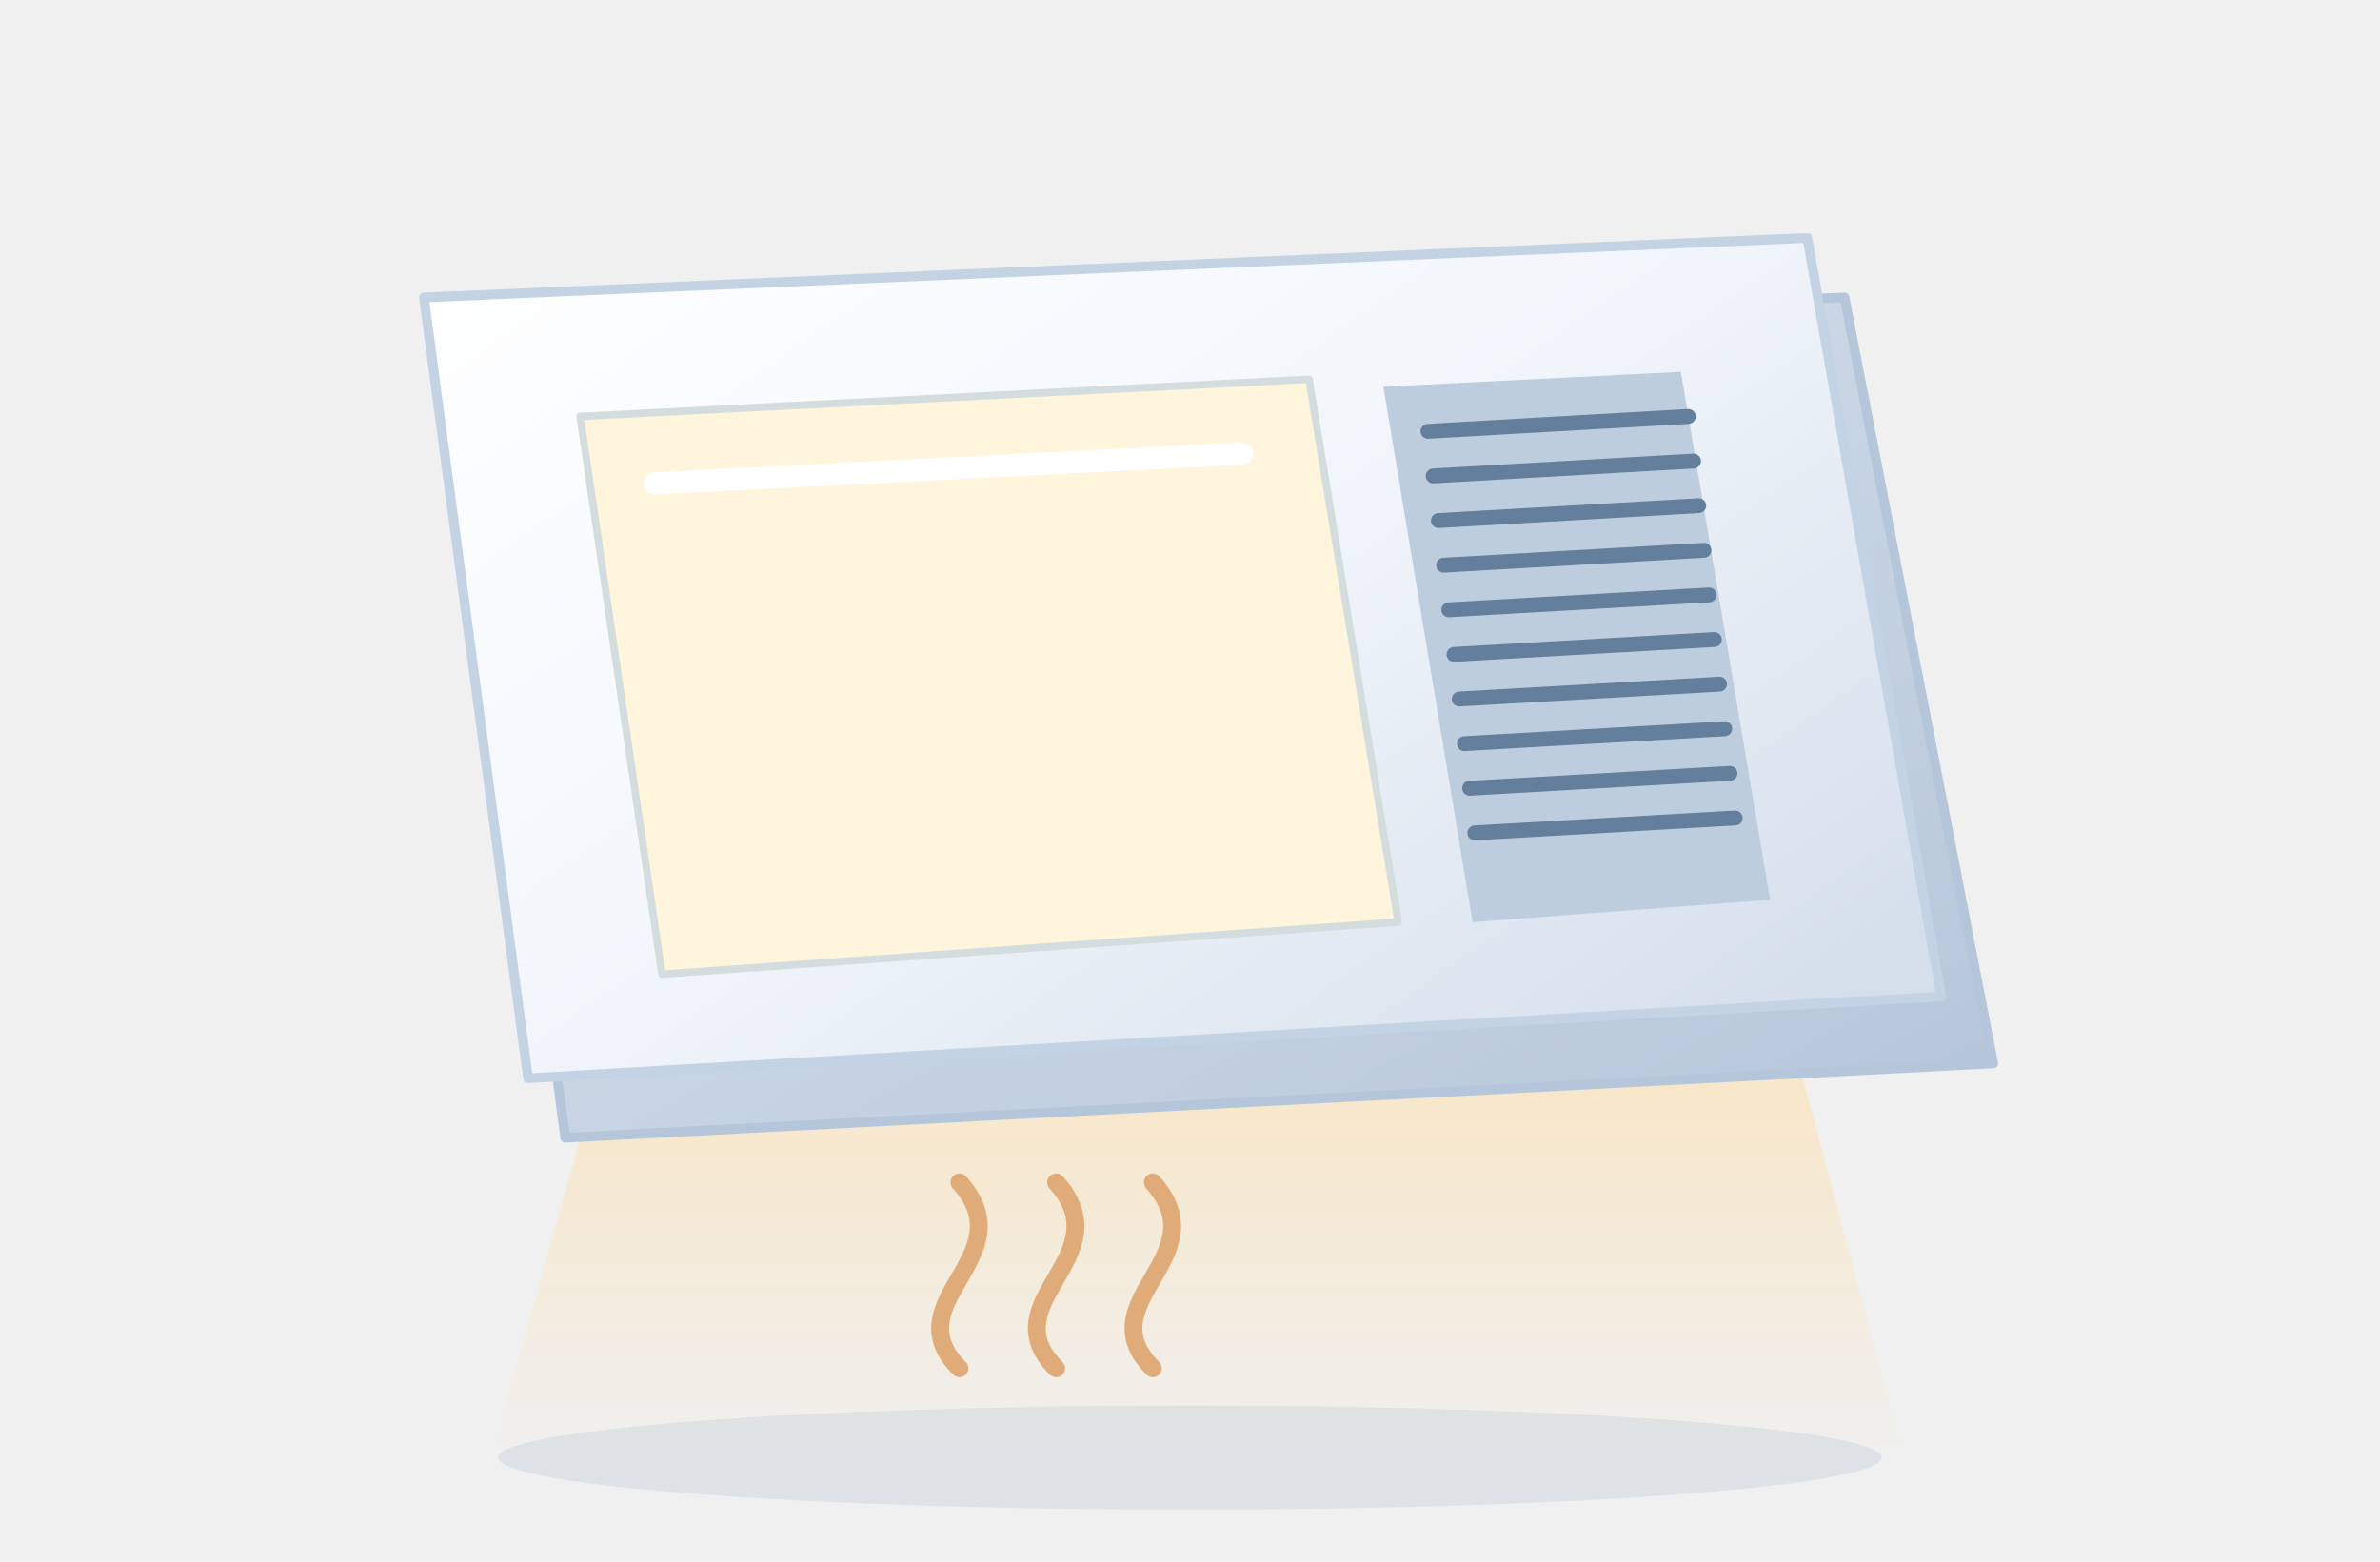
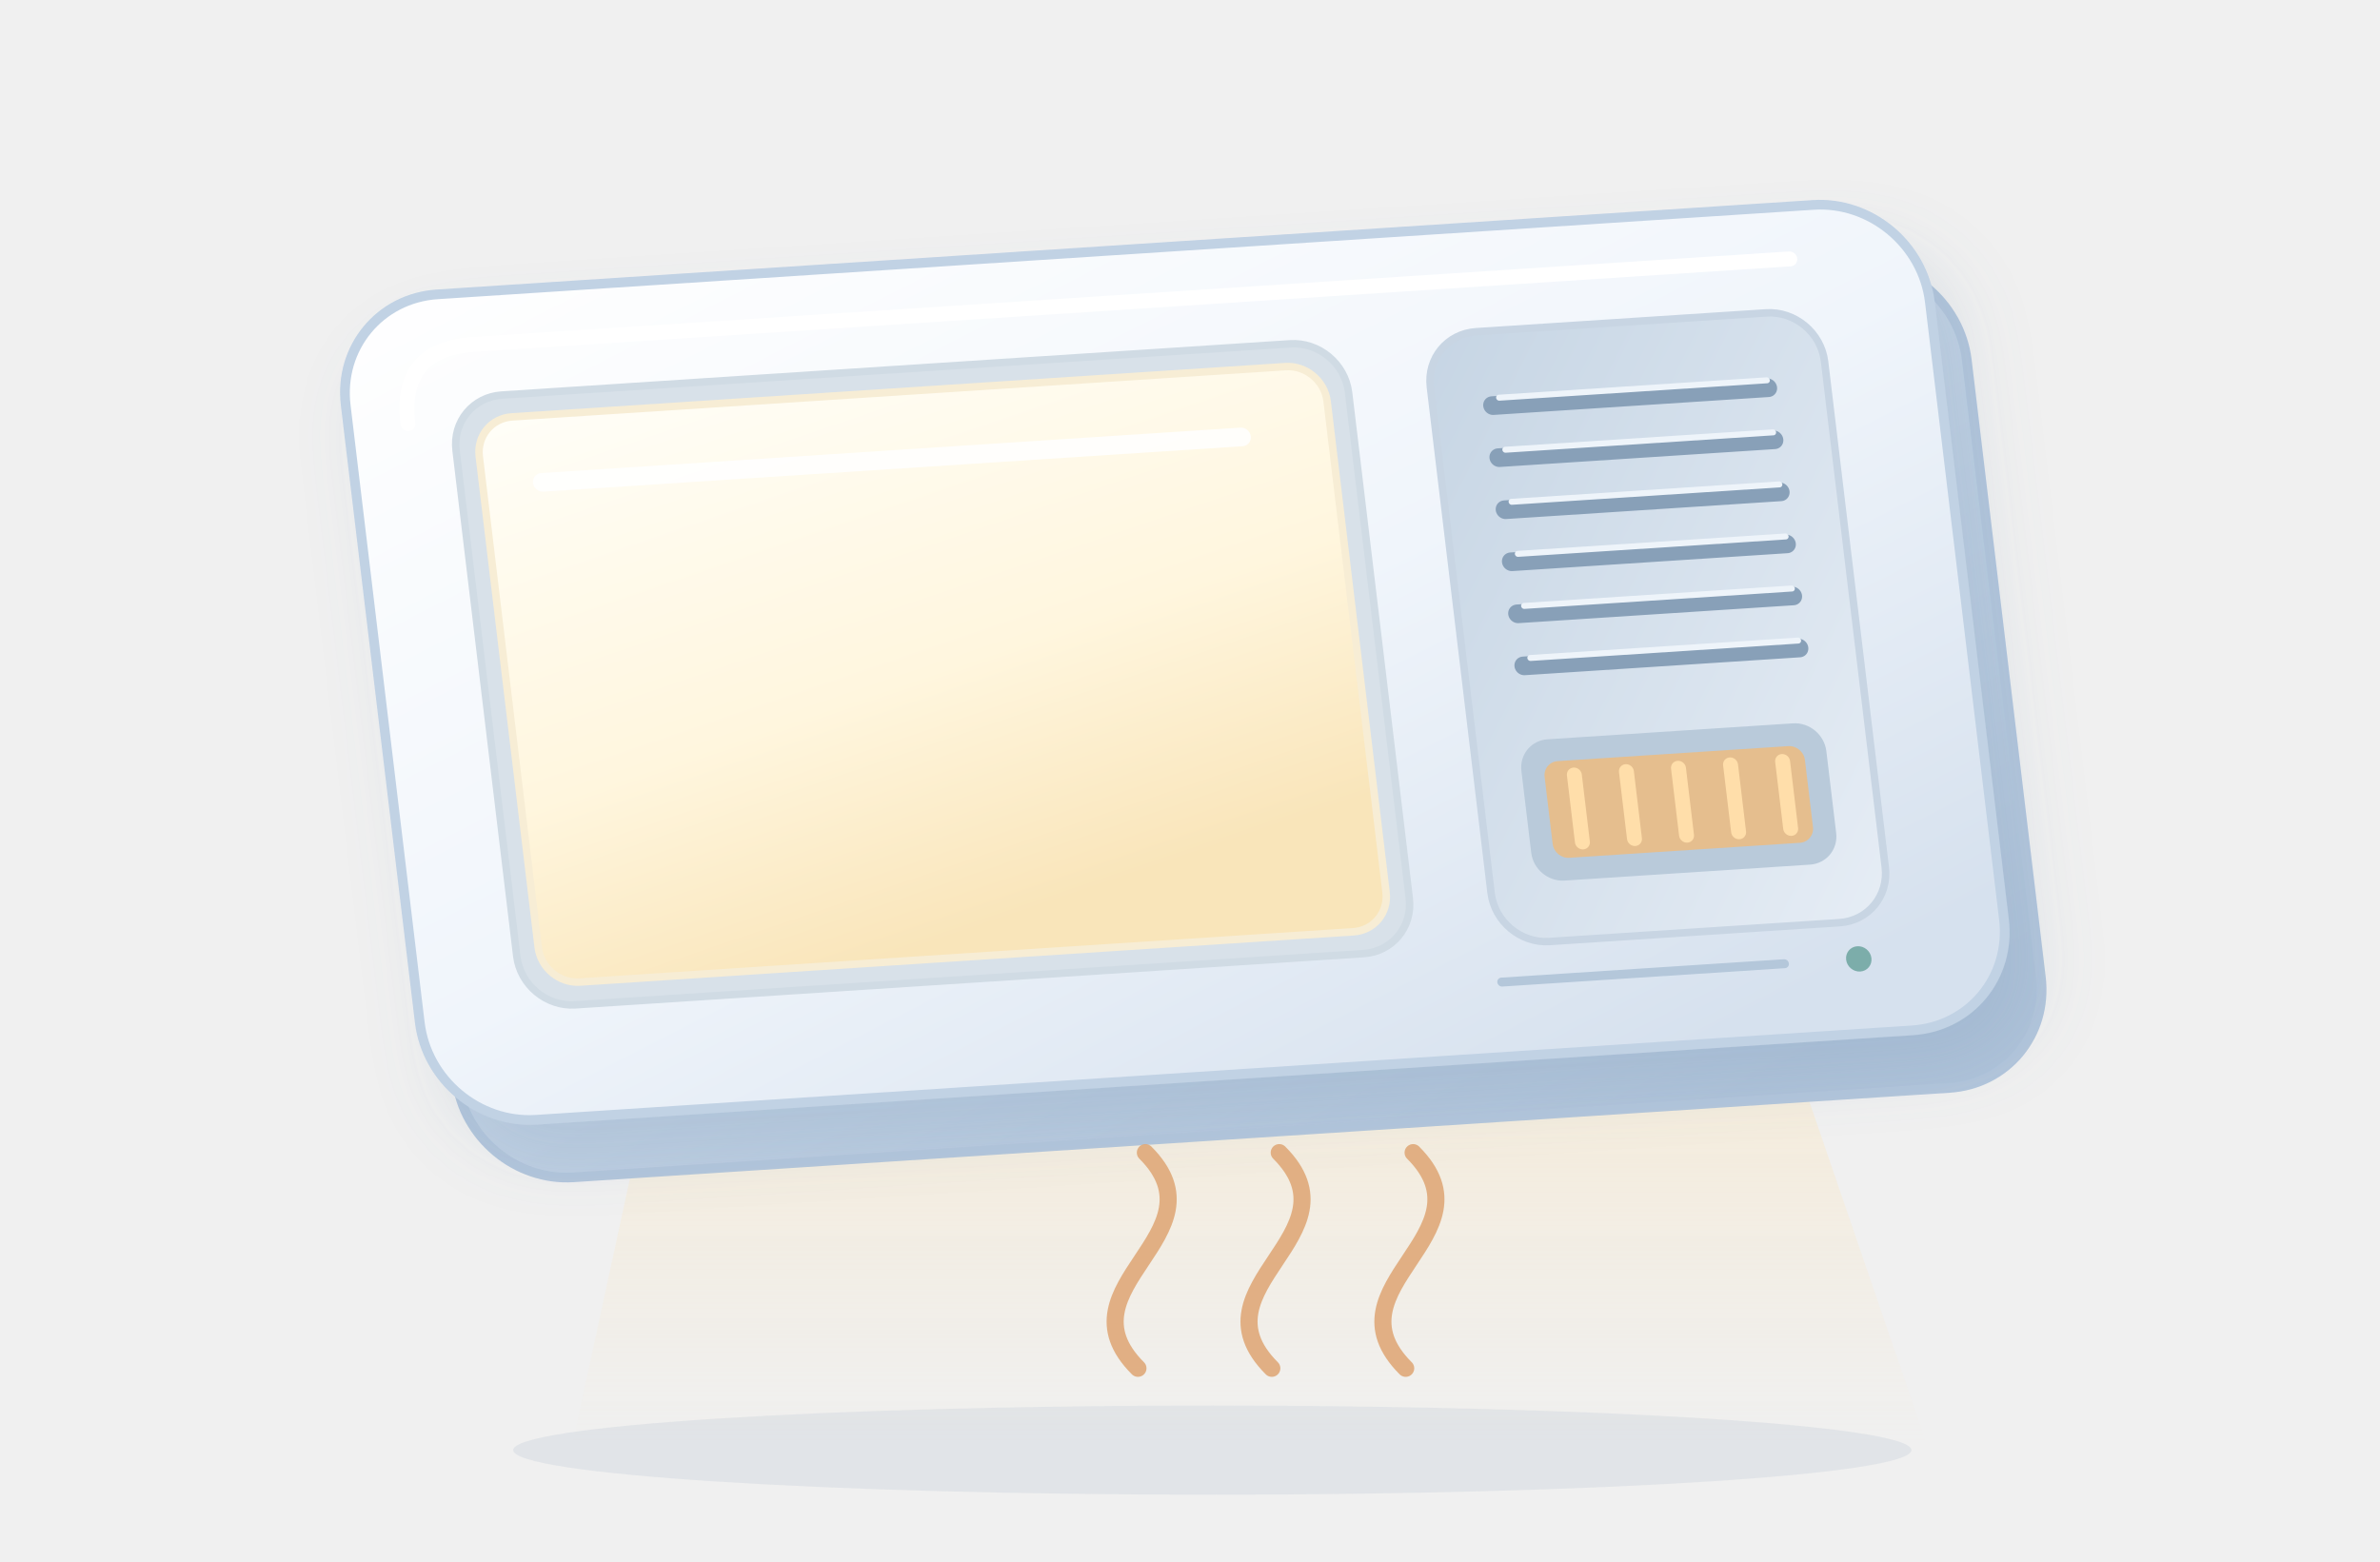
<svg xmlns="http://www.w3.org/2000/svg" viewBox="0 0 320 210" aria-hidden="true" focusable="false">
  <defs>
-     <linearGradient id="card" x1="0" y1="0" x2="0.9" y2="1">
-       <stop stop-color="#F0F5FB" />
-       <stop offset="1" stop-color="#E3EBF7" />
+     <linearGradient id="bath-enamel" x2=".8" y2="1">
+       <stop stop-color="#FFFFFF" />
+       <stop offset=".55" stop-color="#F0F5FB" />
+       <stop offset="1" stop-color="#D6E1EE" />
    </linearGradient>
-     <linearGradient id="enamel" x1="0" y1="0" x2="1" y2="0.8">
-       <stop stop-color="#FFFFFF" />
-       <stop offset="0.48" stop-color="#F3F7FC" />
-       <stop offset="1" stop-color="#D5DFEC" />
+     <linearGradient id="bath-side" x2=".8" y2="1">
+       <stop stop-color="#D6E2EF" />
+       <stop offset="1" stop-color="#AEC2D9" />
    </linearGradient>
-     <linearGradient id="side" x1="0" y1="0" x2="1" y2="1">
-       <stop stop-color="#DCE5EF" />
-       <stop offset="1" stop-color="#B5C5D8" />
+     <linearGradient id="bath-light" x2=".4" y2="1">
+       <stop stop-color="#FFFEF8" />
+       <stop offset=".6" stop-color="#FFF6DE" />
+       <stop offset="1" stop-color="#F9E5BA" />
    </linearGradient>
-     <linearGradient id="metal" x1="0" y1="0" x2="1" y2="0">
-       <stop stop-color="#A9BACD" />
-       <stop offset=".3" stop-color="#F5F9FE" />
-       <stop offset=".6" stop-color="#CCD8E5" />
-       <stop offset="1" stop-color="#A9B9CC" />
+     <linearGradient id="bath-vent" x2="1" y2="1">
+       <stop stop-color="#C6D5E4" />
+       <stop offset="1" stop-color="#E6EDF5" />
    </linearGradient>
-     <linearGradient id="dark" x1="0" y1="0" x2="1" y2="1">
-       <stop stop-color="#425974" />
-       <stop offset=".5" stop-color="#1D304B" />
-       <stop offset="1" stop-color="#14243E" />
+     <linearGradient id="bath-heat" x2="0" y2="1">
+       <stop stop-color="#FFE1A8" stop-opacity=".42" />
+       <stop offset="1" stop-color="#FFE1A8" stop-opacity="0" />
    </linearGradient>
-     <linearGradient id="blue" x1="0" y1="1" x2="1" y2="0">
-       <stop stop-color="#2267C8" />
-       <stop offset="1" stop-color="#75B9FA" />
-     </linearGradient>
-     <linearGradient id="warm" x1="0" y1="1" x2="1" y2="0">
-       <stop stop-color="#DC8A44" />
-       <stop offset="1" stop-color="#F7D6A1" />
-     </linearGradient>
-     <linearGradient id="beam" x1="0" y1="0" x2="0" y2="1">
-       <stop stop-color="#FFDFAA" stop-opacity=".75" />
-       <stop offset="1" stop-color="#FFDC99" stop-opacity="0" />
-     </linearGradient>
-     <linearGradient id="coolbeam" x1="0" y1="0" x2="0" y2="1">
-       <stop stop-color="#9CC9FF" stop-opacity=".65" />
-       <stop offset="1" stop-color="#A7D5FF" stop-opacity="0" />
-     </linearGradient>
-     <linearGradient id="mirror" x1="0" y1="1" x2="1" y2="0">
-       <stop stop-color="#BACEDF" />
-       <stop offset=".5" stop-color="#E5F0F7" />
-       <stop offset=".65" stop-color="#F5FAFE" />
-       <stop offset="1" stop-color="#BDCDDF" />
-     </linearGradient>
-     <linearGradient id="temperature">
-       <stop stop-color="#F0C080" />
-       <stop offset=".45" stop-color="#F6EFE3" />
-       <stop offset="1" stop-color="#9FC8F7" />
-     </linearGradient>
-     <radialGradient id="glass">
-       <stop stop-color="#477EAE" />
-       <stop offset=".5" stop-color="#294667" />
-       <stop offset="1" stop-color="#14253E" />
-     </radialGradient>
-     <radialGradient id="halo">
-       <stop stop-color="#FFFFFF" stop-opacity=".75" />
-       <stop offset="1" stop-color="#FFFFFF" stop-opacity="0" />
-     </radialGradient>
-     <filter id="lift" x="-30%" y="-30%" width="170%" height="180%">
-       <feDropShadow dx="5" dy="8" stdDeviation="7" flood-color="#8098B6" flood-opacity=".2" />
-       <feDropShadow dx="-3" dy="-3" stdDeviation="4" flood-color="#FFFFFF" flood-opacity=".9" />
-     </filter>
-     <filter id="soft" x="-40%" y="-50%" width="180%" height="200%">
-       <feDropShadow dx="3" dy="5" stdDeviation="4" flood-color="#6E87A6" flood-opacity=".23" />
-     </filter>
-     <filter id="glow" x="-80%" y="-80%" width="260%" height="260%">
-       <feGaussianBlur stdDeviation="5" />
+     <filter id="bath-soft" x="-20%" y="-25%" width="145%" height="170%">
+       <feDropShadow dx="3" dy="5" stdDeviation="4" flood-color="#7894B4" flood-opacity=".17" />
    </filter>
  </defs>
-   <g>
-     <ellipse cx="160" cy="196" rx="93" ry="7" fill="#7F96B2" opacity=".16" />
-     <path d="M87 121 L66 196 H256 L236 121 Z" fill="url(#beam)" stroke="none" stroke-width="2" stroke-linecap="round" stroke-linejoin="round" />
-     <path d="M62 48 L248 40 L268 143 L76 153 Z" fill="url(#side)" stroke="#B5C6DB" stroke-width="1.3" stroke-linecap="round" stroke-linejoin="round" />
-     <path d="M57 40 L243 32 L261 134 L71 145 Z" fill="url(#enamel)" stroke="#C3D3E4" stroke-width="1.3" stroke-linecap="round" stroke-linejoin="round" />
-     <path d="M78 56 L176 51 L188 124 L89 131 Z" fill="#FFF4DC" stroke="#D4DDDE" stroke-width="1" stroke-linecap="round" stroke-linejoin="round" />
-     <path d="M186 52 L226 50 L238 121 L198 124 Z" fill="#BDCDDE" stroke="none" stroke-width="2" stroke-linecap="round" stroke-linejoin="round" />
-     <line x1="192" y1="58" x2="227" y2="56" stroke="#637F9C" stroke-width="2" stroke-linecap="round" />
-     <line x1="192.7" y1="64" x2="227.7" y2="62" stroke="#637F9C" stroke-width="2" stroke-linecap="round" />
-     <line x1="193.4" y1="70" x2="228.4" y2="68" stroke="#637F9C" stroke-width="2" stroke-linecap="round" />
-     <line x1="194.1" y1="76" x2="229.1" y2="74" stroke="#637F9C" stroke-width="2" stroke-linecap="round" />
-     <line x1="194.8" y1="82" x2="229.8" y2="80" stroke="#637F9C" stroke-width="2" stroke-linecap="round" />
-     <line x1="195.5" y1="88" x2="230.5" y2="86" stroke="#637F9C" stroke-width="2" stroke-linecap="round" />
-     <line x1="196.2" y1="94" x2="231.2" y2="92" stroke="#637F9C" stroke-width="2" stroke-linecap="round" />
-     <line x1="196.9" y1="100" x2="231.9" y2="98" stroke="#637F9C" stroke-width="2" stroke-linecap="round" />
-     <line x1="197.6" y1="106" x2="232.6" y2="104" stroke="#637F9C" stroke-width="2" stroke-linecap="round" />
-     <line x1="198.3" y1="112" x2="233.3" y2="110" stroke="#637F9C" stroke-width="2" stroke-linecap="round" />
-     <path d="M88 65 L167 61" fill="none" stroke="#FFFFFF" stroke-width="3" stroke-linecap="round" stroke-linejoin="round" />
-     <g transform="translate(129 158) scale(1)">
-       <path d="M0 26 C-9 17 9 11 0 1" fill="none" stroke="#DFAC79" stroke-width="2.4" stroke-linecap="round" stroke-linejoin="round" />
-       <path d="M13 26 C4 17 22 11 13 1" fill="none" stroke="#DFAC79" stroke-width="2.4" stroke-linecap="round" stroke-linejoin="round" />
-       <path d="M26 26 C17 17 35 11 26 1" fill="none" stroke="#DFAC79" stroke-width="2.4" stroke-linecap="round" stroke-linejoin="round" />
+   <ellipse cx="163" cy="195" rx="94" ry="6" fill="#7F96B2" opacity=".13" />
+   <path d="M90 134 77 194H259L235 124Z" fill="url(#bath-heat)" />
+   <g transform="matrix(1 -.065 .12 1 -14 4)" stroke-linejoin="round">
+     <rect x="58" y="48" width="213" height="111" rx="14" fill="url(#bath-side)" stroke="#B2C5DB" stroke-width="1.3" />
+     <rect x="54" y="40" width="213" height="111" rx="14" fill="url(#bath-enamel)" stroke="#C1D2E4" stroke-width="1.3" filter="url(#bath-soft)" />
+     <path d="M62 57Q62 47 72 47H249" fill="none" stroke="#FFFFFF" stroke-width="2" stroke-linecap="round" />
+     <rect x="68" y="54" width="120" height="82" rx="7" fill="#D8E1E9" stroke="#D0DBE4" />
+     <rect x="71" y="57" width="114" height="76" rx="5" fill="url(#bath-light)" stroke="#F7EDD5" />
+     <path d="M79 66H173" fill="none" stroke="#FFFFFF" stroke-width="2.5" stroke-linecap="round" opacity=".85" />
+     <rect x="199" y="54" width="53" height="82" rx="7" fill="url(#bath-vent)" stroke="#C8D5E3" />
+     <g stroke-linecap="round" fill="none">
+       <path d="M207 64H244M207 71H244M207 78H244M207 85H244M207 92H244M207 99H244" stroke="#88A0B8" stroke-width="2.5" />
+       <path d="M208 63H244M208 70H244M208 77H244M208 84H244M208 91H244M208 98H244" stroke="#EEF4FA" stroke-width=".8" />
    </g>
+     <rect x="205" y="109" width="41" height="19" rx="4" fill="#B9CADA" />
+     <rect x="208" y="112" width="35" height="13" rx="2" fill="#E5BE8E" />
+     <path d="M212 114V123M219 114V123M226 114V123M233 114V123M240 114V123" fill="none" stroke="#FFDEAA" stroke-width="2" stroke-linecap="round" />
+     <path d="M199 141H237" fill="none" stroke="#B4C7DA" stroke-width="1.2" stroke-linecap="round" />
+     <circle cx="247" cy="141" r="1.7" fill="#7CADAA" />
+   </g>
+   <g fill="none" stroke="#DFA979" stroke-width="2.3" stroke-linecap="round" opacity=".9">
+     <path d="M153 184C142 173 165 166 154 155" />
+     <path d="M171 184C160 173 183 166 172 155" />
+     <path d="M189 184C178 173 201 166 190 155" />
  </g>
</svg>
